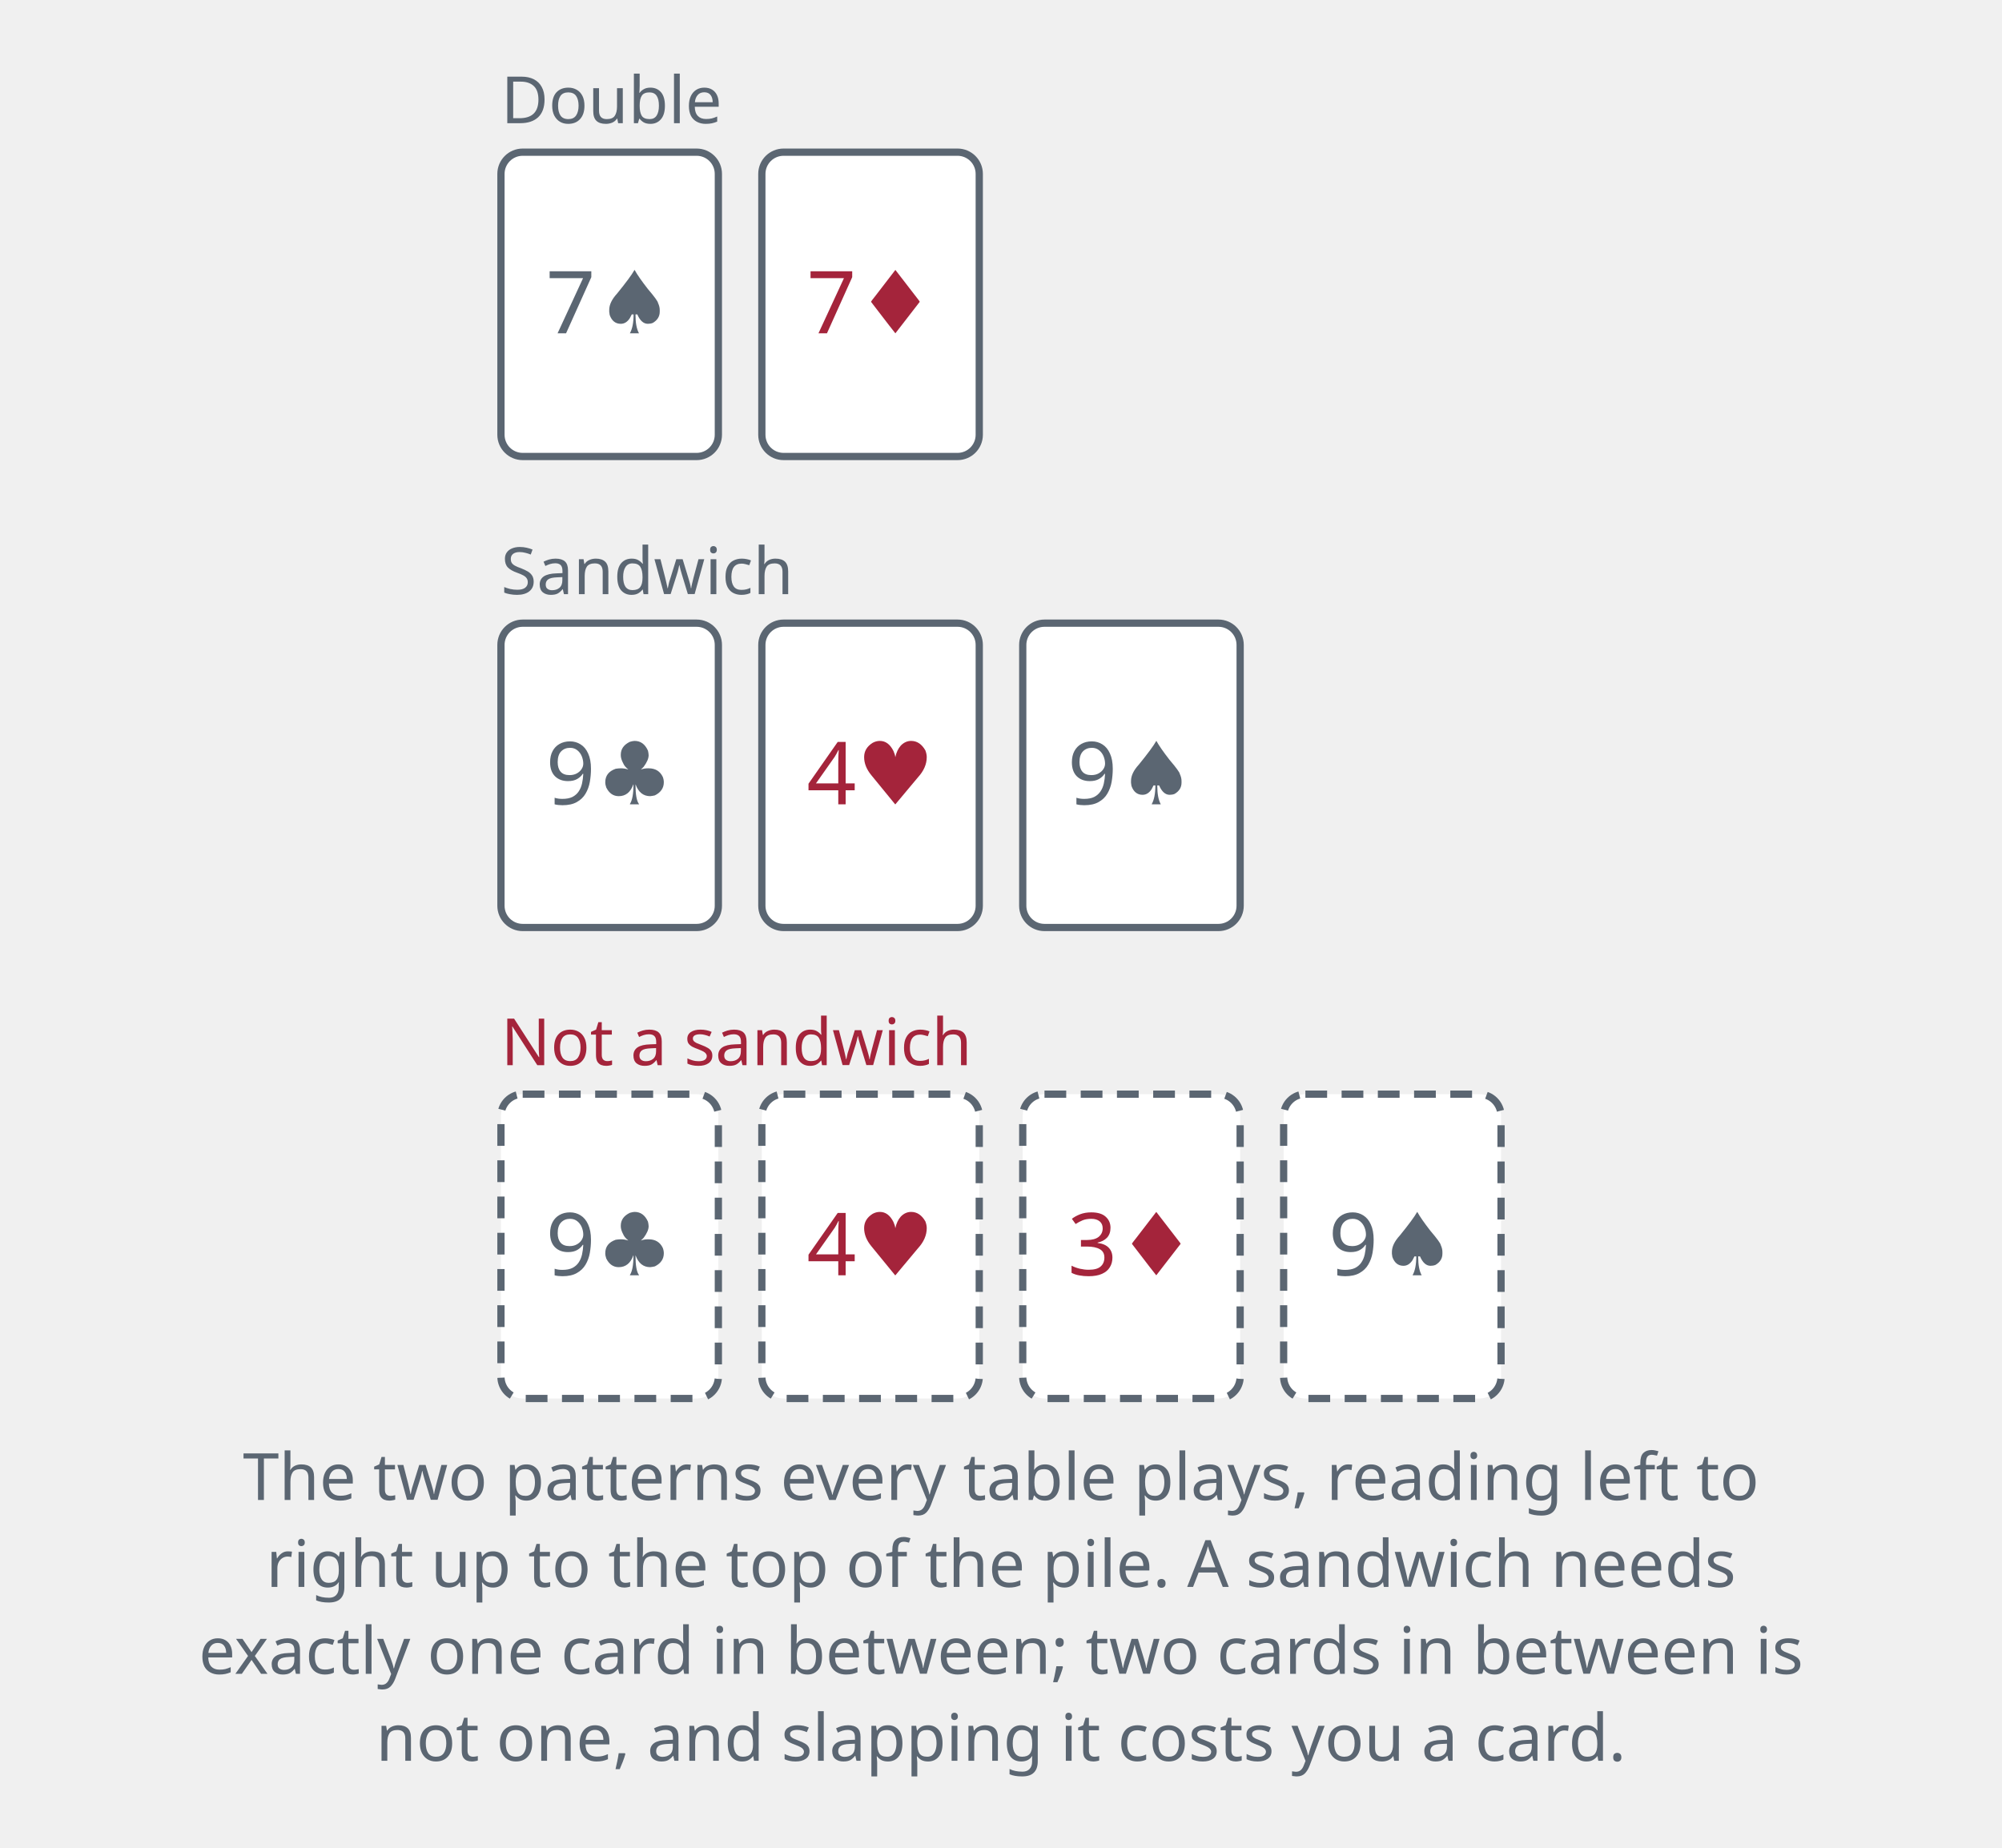
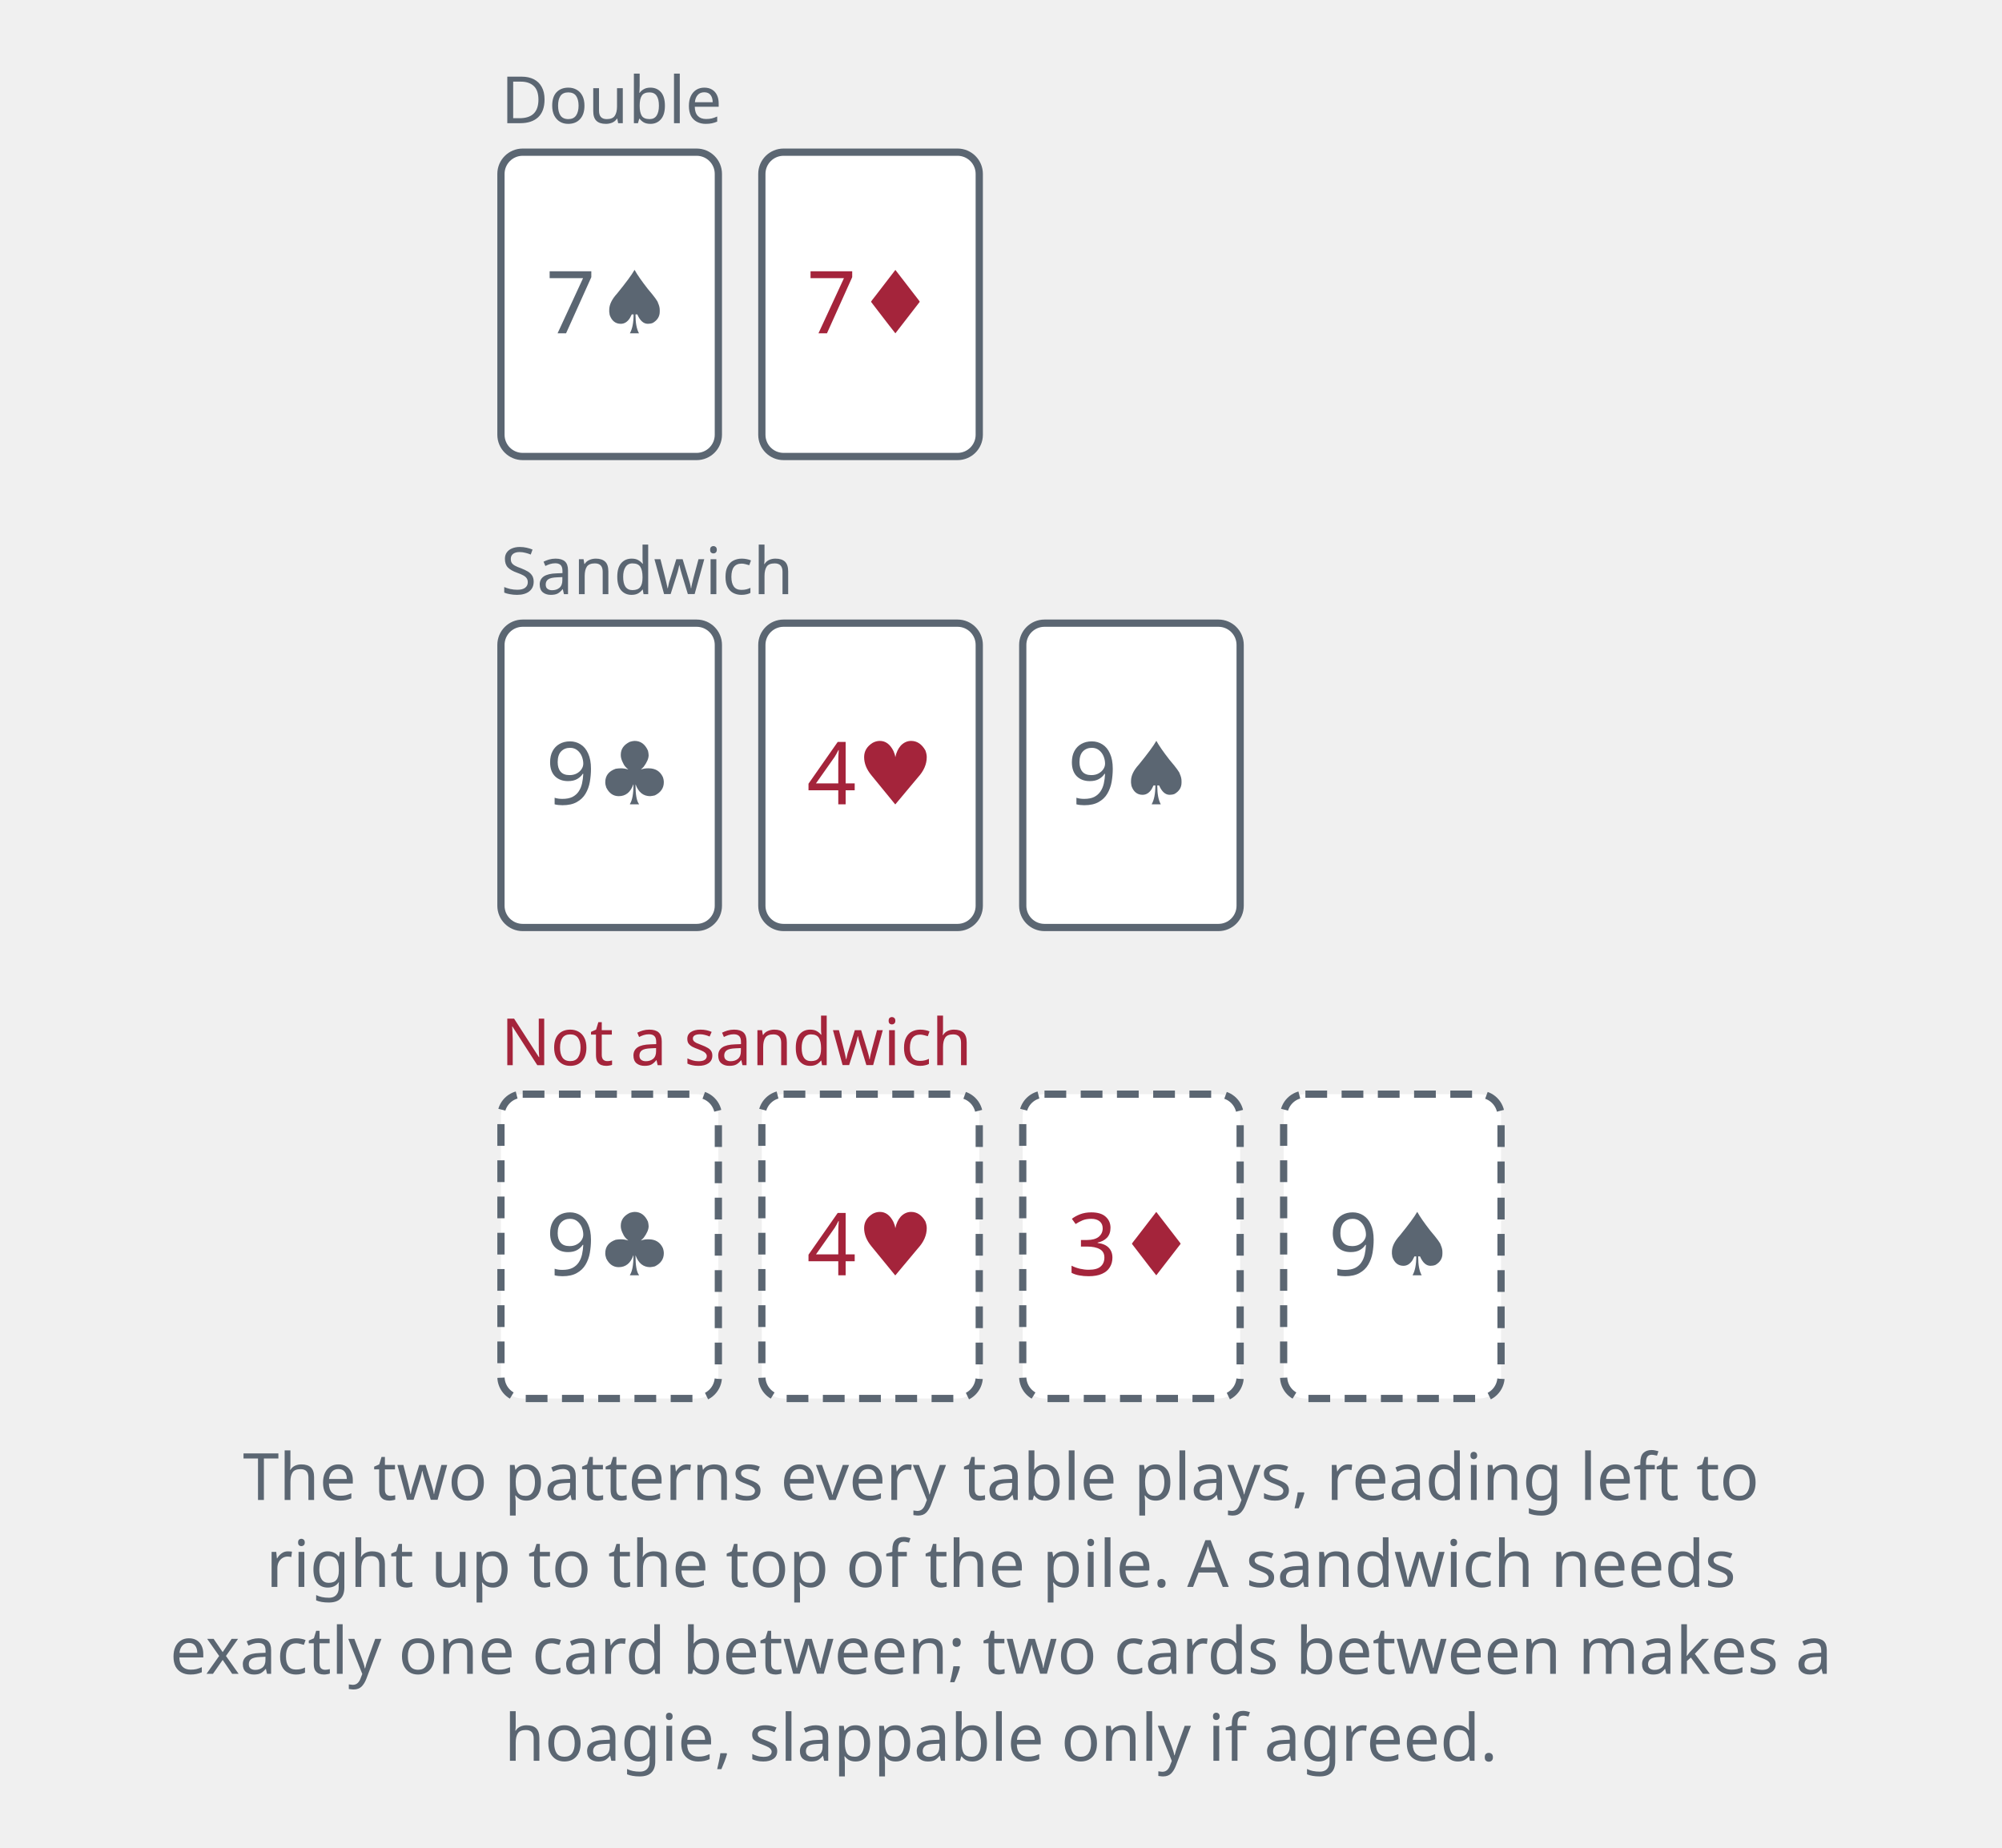
- <svg xmlns="http://www.w3.org/2000/svg" viewBox="0 0 276 255" width="442" height="408" role="img" aria-label="Egyptian Ratscrew: The two patterns every table plays, reading left to right up to the top of the pile. A sandwich needs exactly one card in between; two cards in between is not one, and slapping it costs you a card.">
+ <svg xmlns="http://www.w3.org/2000/svg" viewBox="0 0 276 255" width="442" height="408" role="img" aria-label="Egyptian Ratscrew: The two patterns every table plays, reading left to right up to the top of the pile. A sandwich needs exactly one card between; two cards between makes a hoagie, slappable only if agreed.">
  <rect x="69.0" y="21.0" width="30" height="42" rx="3" fill="#ffffff" stroke="#5b6672" stroke-width="1" />
  <text x="84.0" y="46.0" text-anchor="middle" font-family="system-ui, sans-serif" font-size="12" fill="#5b6672">7♠</text>
  <rect x="105.0" y="21.0" width="30" height="42" rx="3" fill="#ffffff" stroke="#5b6672" stroke-width="1" />
  <text x="120.0" y="46.0" text-anchor="middle" font-family="system-ui, sans-serif" font-size="12" fill="#a4243b">7♦</text>
  <rect x="69.0" y="86.0" width="30" height="42" rx="3" fill="#ffffff" stroke="#5b6672" stroke-width="1" />
  <text x="84.0" y="111.0" text-anchor="middle" font-family="system-ui, sans-serif" font-size="12" fill="#5b6672">9♣</text>
  <rect x="105.0" y="86.0" width="30" height="42" rx="3" fill="#ffffff" stroke="#5b6672" stroke-width="1" />
  <text x="120.0" y="111.0" text-anchor="middle" font-family="system-ui, sans-serif" font-size="12" fill="#a4243b">4♥</text>
  <rect x="141.0" y="86.0" width="30" height="42" rx="3" fill="#ffffff" stroke="#5b6672" stroke-width="1" />
  <text x="156.0" y="111.0" text-anchor="middle" font-family="system-ui, sans-serif" font-size="12" fill="#5b6672">9♠</text>
  <rect x="69.0" y="151.0" width="30" height="42" rx="3" fill="#ffffff" stroke="#5b6672" stroke-width="1" stroke-dasharray="3 2" />
  <text x="84.0" y="176.0" text-anchor="middle" font-family="system-ui, sans-serif" font-size="12" fill="#5b6672">9♣</text>
  <rect x="105.0" y="151.0" width="30" height="42" rx="3" fill="#ffffff" stroke="#5b6672" stroke-width="1" stroke-dasharray="3 2" />
  <text x="120.0" y="176.0" text-anchor="middle" font-family="system-ui, sans-serif" font-size="12" fill="#a4243b">4♥</text>
  <rect x="141.0" y="151.0" width="30" height="42" rx="3" fill="#ffffff" stroke="#5b6672" stroke-width="1" stroke-dasharray="3 2" />
  <text x="156.0" y="176.0" text-anchor="middle" font-family="system-ui, sans-serif" font-size="12" fill="#a4243b">3♦</text>
  <rect x="177.0" y="151.0" width="30" height="42" rx="3" fill="#ffffff" stroke="#5b6672" stroke-width="1" stroke-dasharray="3 2" />
  <text x="192.0" y="176.0" text-anchor="middle" font-family="system-ui, sans-serif" font-size="12" fill="#5b6672">9♠</text>
  <text x="69.0" y="17.0" font-family="system-ui, sans-serif" font-size="9" fill="#5b6672">Double</text>
  <text x="69.0" y="82.0" font-family="system-ui, sans-serif" font-size="9" fill="#5b6672">Sandwich</text>
  <text x="69.0" y="147.0" font-family="system-ui, sans-serif" font-size="9" fill="#a4243b">Not a sandwich</text>
  <text x="138.0" y="207.0" text-anchor="middle" font-family="system-ui, sans-serif" font-size="9" fill="#5b6672">The two patterns every table plays, reading left to</text>
  <text x="138.0" y="219.0" text-anchor="middle" font-family="system-ui, sans-serif" font-size="9" fill="#5b6672">right up to the top of the pile. A sandwich needs</text>
-   <text x="138.0" y="231.0" text-anchor="middle" font-family="system-ui, sans-serif" font-size="9" fill="#5b6672">exactly one card in between; two cards in between is</text>
-   <text x="138.0" y="243.0" text-anchor="middle" font-family="system-ui, sans-serif" font-size="9" fill="#5b6672">not one, and slapping it costs you a card.</text>
+   <text x="138.0" y="231.0" text-anchor="middle" font-family="system-ui, sans-serif" font-size="9" fill="#5b6672">exactly one card between; two cards between makes a</text>
+   <text x="138.0" y="243.0" text-anchor="middle" font-family="system-ui, sans-serif" font-size="9" fill="#5b6672">hoagie, slappable only if agreed.</text>
</svg>
